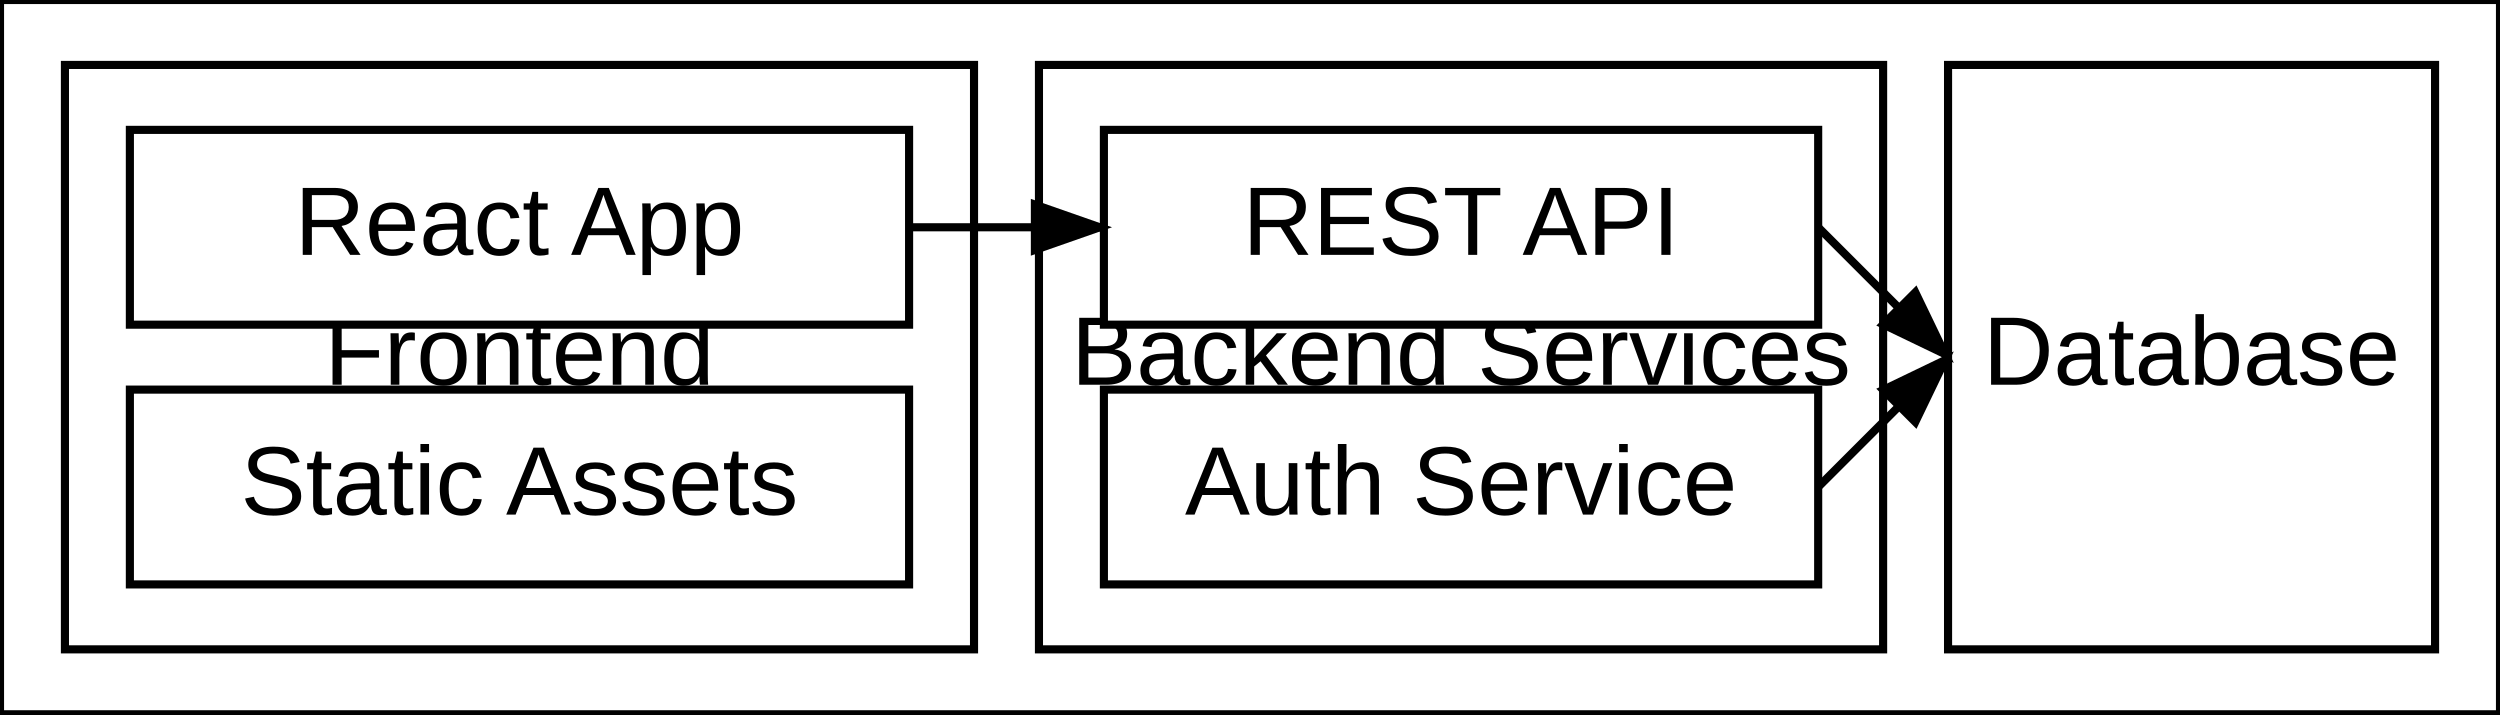
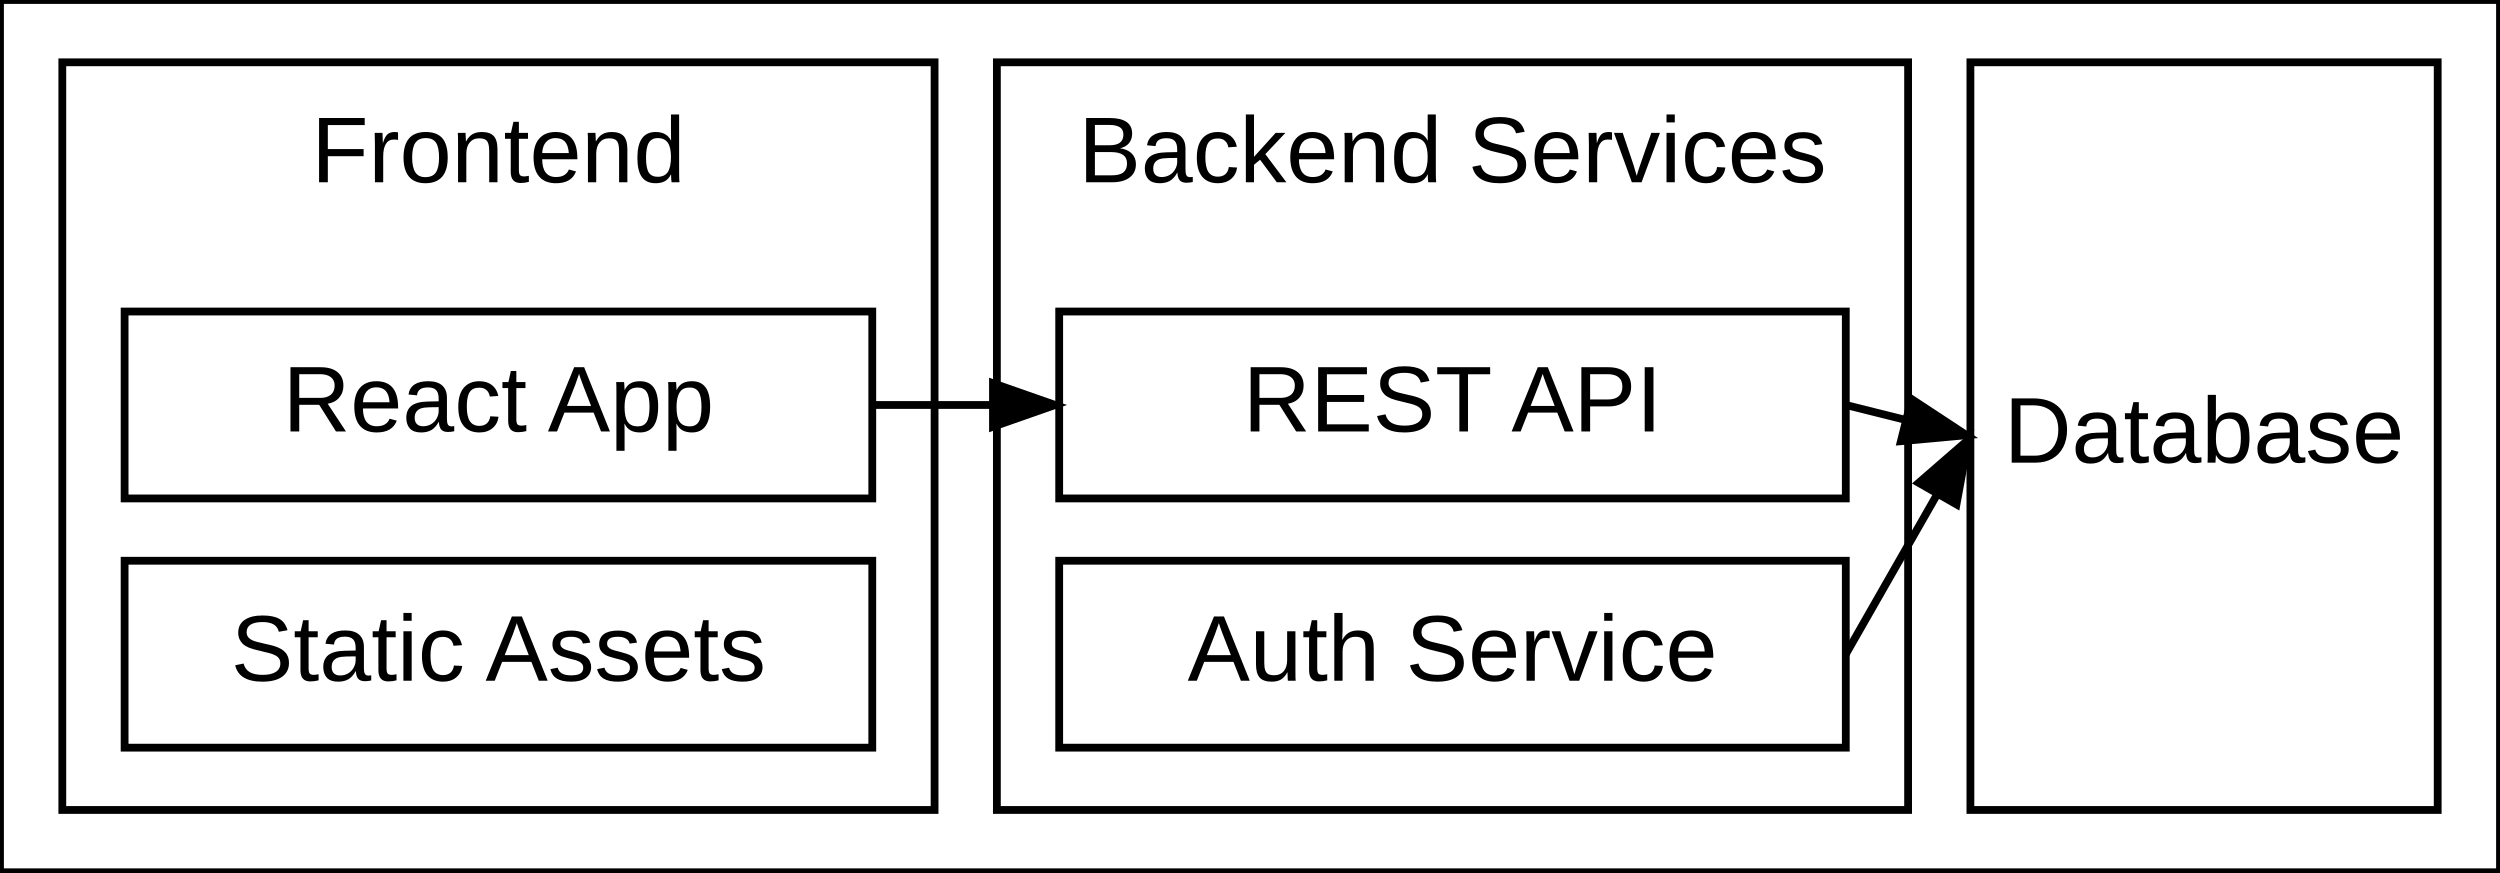
- <svg xmlns="http://www.w3.org/2000/svg" width="308" height="88">
+ <svg xmlns="http://www.w3.org/2000/svg" width="321" height="112">
  <defs>
    <marker id="arrowhead" markerWidth="10" markerHeight="7" refX="9" refY="3.5" orient="auto" markerUnits="strokeWidth">
      <polygon points="0 0, 10 3.5, 0 7" fill="black" />
    </marker>
  </defs>
-   <rect x="0" y="0" width="308" height="88" fill="white" stroke="black" stroke-width="1" />
-   <rect x="8" y="8" width="112" height="72" fill="white" stroke="black" stroke-width="1" />
-   <text x="64" y="44" text-anchor="middle" dominant-baseline="middle" font-family="Arial" font-size="12">Frontend</text>
-   <rect x="16" y="16" width="96" height="24" fill="white" stroke="black" stroke-width="1" />
-   <text x="64" y="28" text-anchor="middle" dominant-baseline="middle" font-family="Arial" font-size="12">React App</text>
-   <rect x="16" y="48" width="96" height="24" fill="white" stroke="black" stroke-width="1" />
-   <text x="64" y="60" text-anchor="middle" dominant-baseline="middle" font-family="Arial" font-size="12">Static Assets</text>
-   <rect x="128" y="8" width="104" height="72" fill="white" stroke="black" stroke-width="1" />
-   <text x="180" y="44" text-anchor="middle" dominant-baseline="middle" font-family="Arial" font-size="12">Backend Services</text>
-   <rect x="136" y="16" width="88" height="24" fill="white" stroke="black" stroke-width="1" />
-   <text x="180" y="28" text-anchor="middle" dominant-baseline="middle" font-family="Arial" font-size="12">REST API</text>
-   <rect x="136" y="48" width="88" height="24" fill="white" stroke="black" stroke-width="1" />
-   <text x="180" y="60" text-anchor="middle" dominant-baseline="middle" font-family="Arial" font-size="12">Auth Service</text>
-   <rect x="240" y="8" width="60" height="72" fill="white" stroke="black" stroke-width="1" />
-   <text x="270" y="44" text-anchor="middle" dominant-baseline="middle" font-family="Arial" font-size="12">Database</text>
-   <line x1="112" y1="28" x2="136" y2="28" stroke="black" stroke-width="1" marker-end="url(#arrowhead)" />
-   <line x1="224" y1="28" x2="240" y2="44" stroke="black" stroke-width="1" marker-end="url(#arrowhead)" />
-   <line x1="224" y1="60" x2="240" y2="44" stroke="black" stroke-width="1" marker-end="url(#arrowhead)" />
+   <rect x="0" y="0" width="321" height="112" fill="white" stroke="black" stroke-width="1" />
+   <rect x="8" y="8" width="112" height="96" fill="white" stroke="black" stroke-width="1" />
+   <text x="64" y="20" text-anchor="middle" dominant-baseline="middle" font-family="Arial" font-size="12">Frontend</text>
+   <rect x="16" y="40" width="96" height="24" fill="white" stroke="black" stroke-width="1" />
+   <text x="64" y="52" text-anchor="middle" dominant-baseline="middle" font-family="Arial" font-size="12">React App</text>
+   <rect x="16" y="72" width="96" height="24" fill="white" stroke="black" stroke-width="1" />
+   <text x="64" y="84" text-anchor="middle" dominant-baseline="middle" font-family="Arial" font-size="12">Static Assets</text>
+   <rect x="128" y="8" width="117" height="96" fill="white" stroke="black" stroke-width="1" />
+   <text x="186.5" y="20" text-anchor="middle" dominant-baseline="middle" font-family="Arial" font-size="12">Backend Services</text>
+   <rect x="136" y="40" width="101" height="24" fill="white" stroke="black" stroke-width="1" />
+   <text x="186.5" y="52" text-anchor="middle" dominant-baseline="middle" font-family="Arial" font-size="12">REST API</text>
+   <rect x="136" y="72" width="101" height="24" fill="white" stroke="black" stroke-width="1" />
+   <text x="186.5" y="84" text-anchor="middle" dominant-baseline="middle" font-family="Arial" font-size="12">Auth Service</text>
+   <rect x="253" y="8" width="60" height="96" fill="white" stroke="black" stroke-width="1" />
+   <text x="283" y="56" text-anchor="middle" dominant-baseline="middle" font-family="Arial" font-size="12">Database</text>
+   <line x1="112" y1="52" x2="136" y2="52" stroke="black" stroke-width="1" marker-end="url(#arrowhead)" />
+   <line x1="237" y1="52" x2="253" y2="56" stroke="black" stroke-width="1" marker-end="url(#arrowhead)" />
+   <line x1="237" y1="84" x2="253" y2="56" stroke="black" stroke-width="1" marker-end="url(#arrowhead)" />
</svg>
